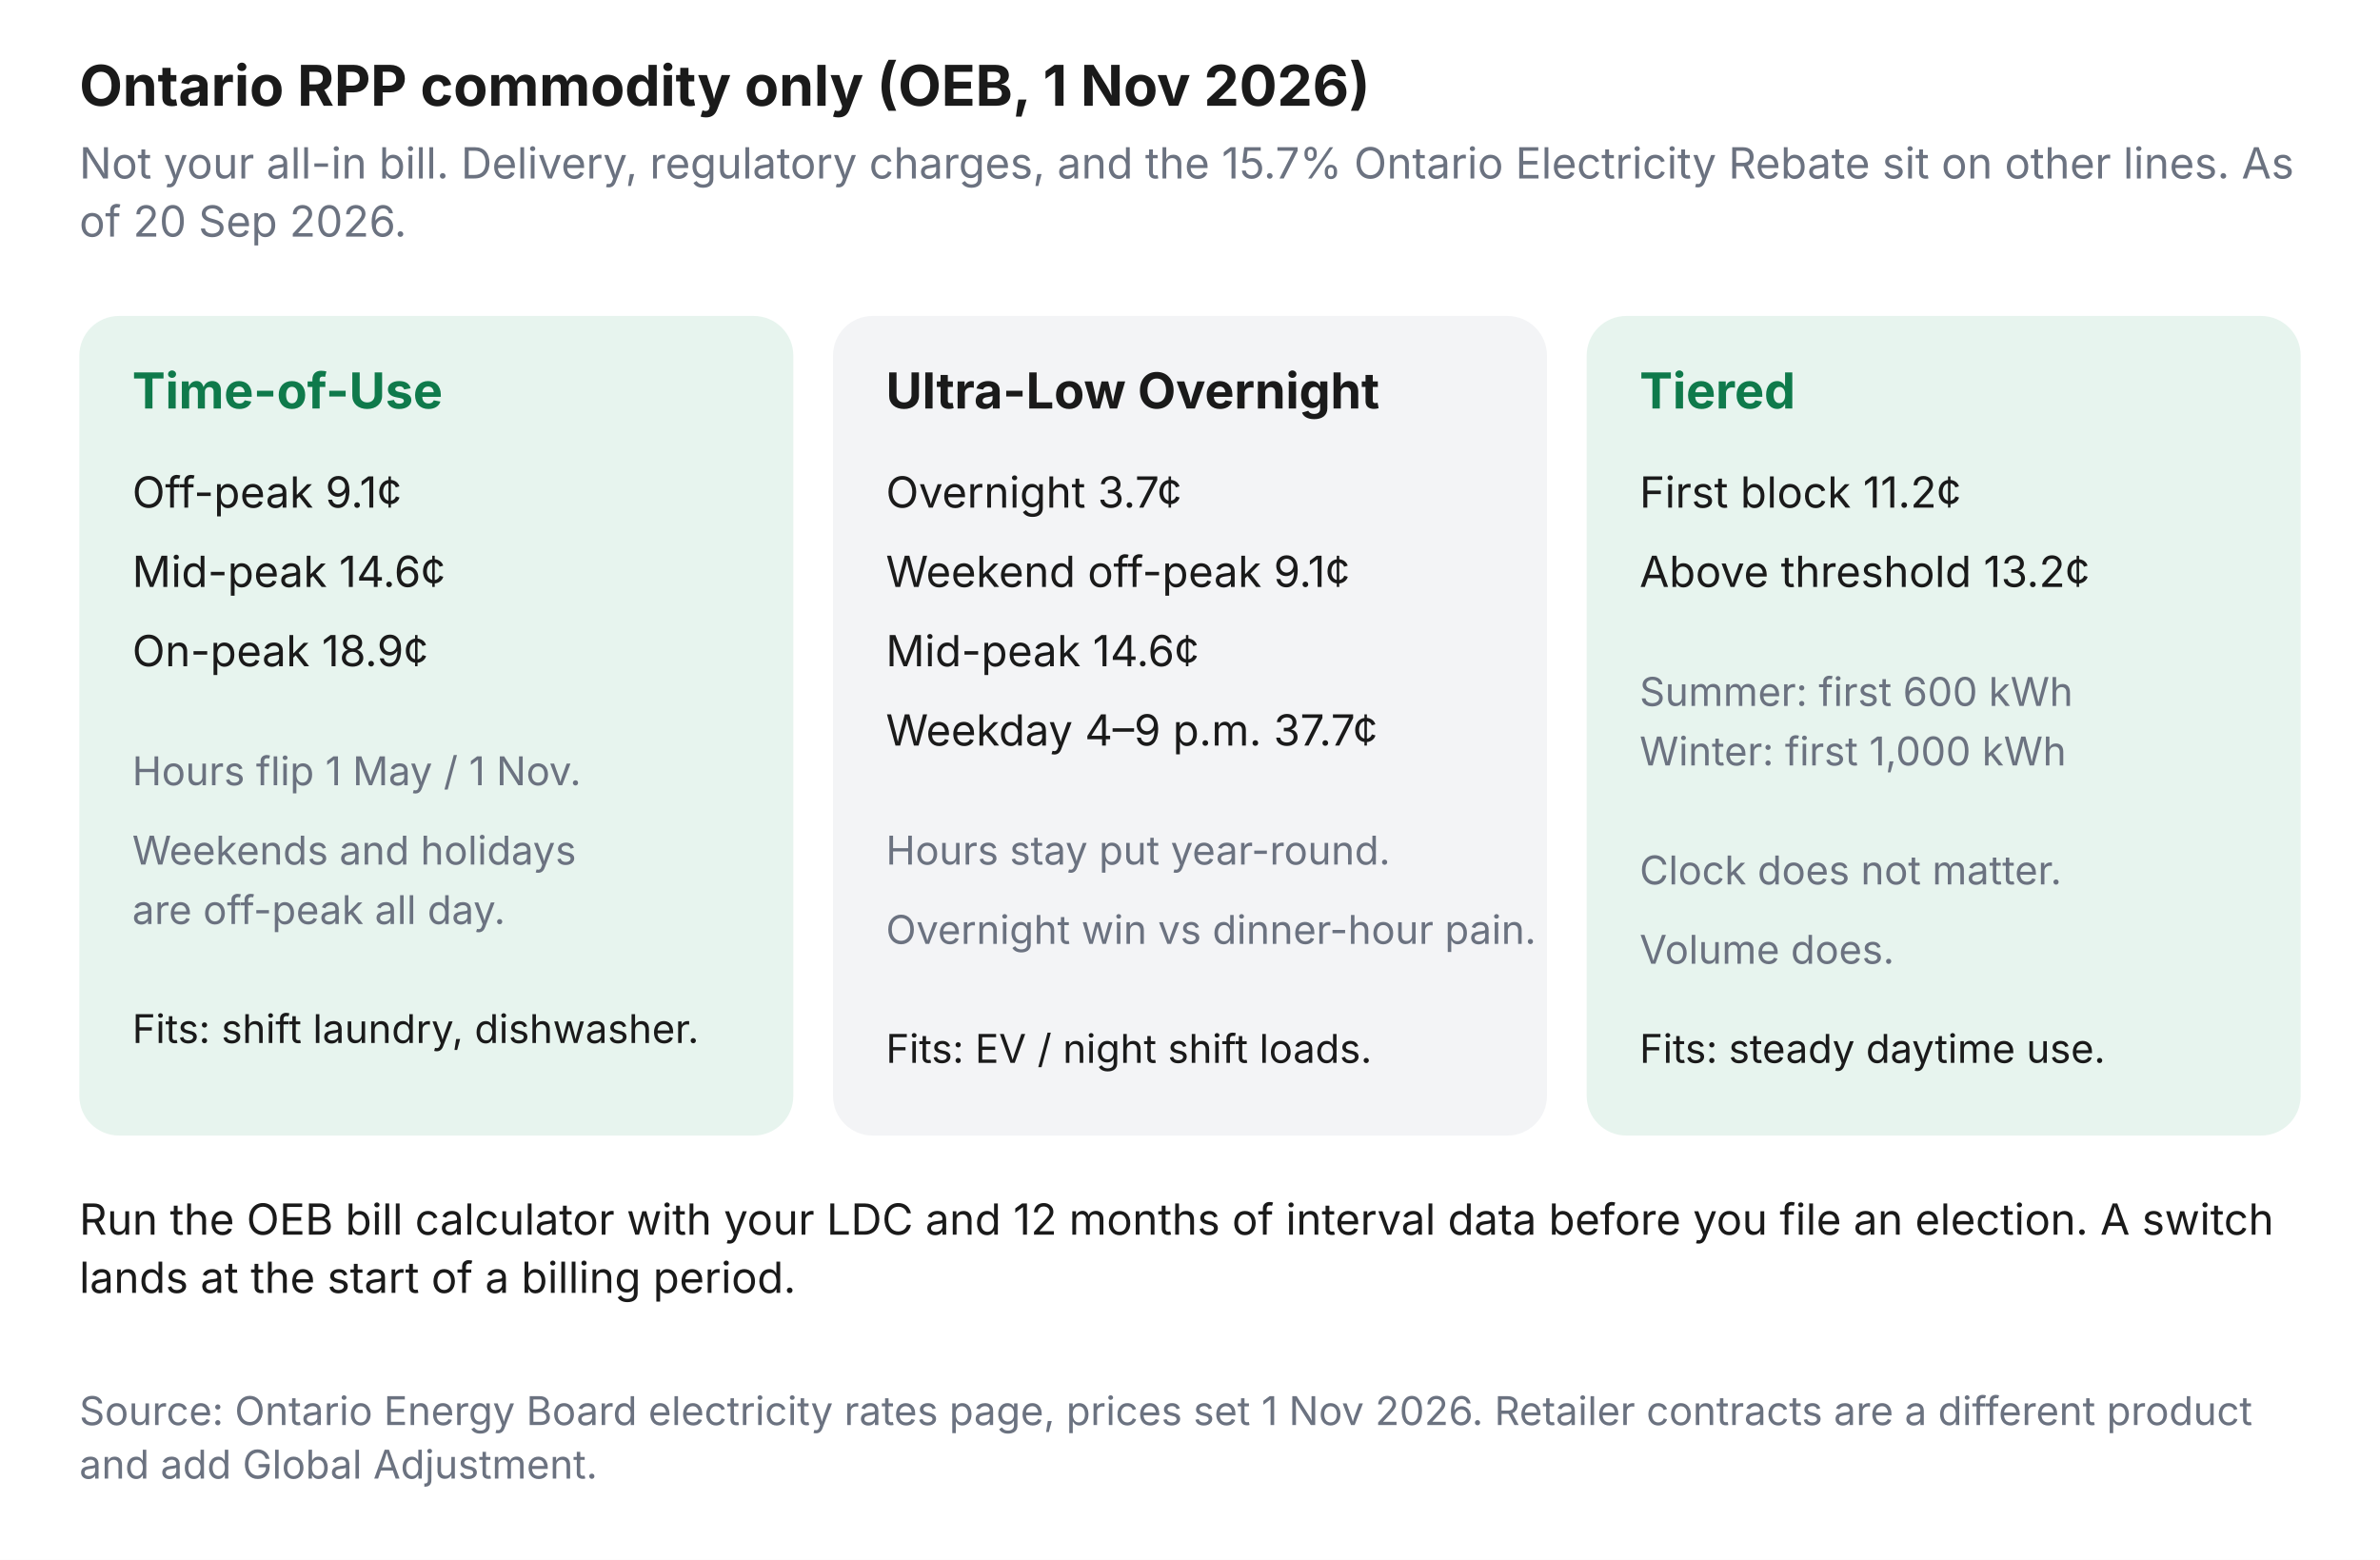
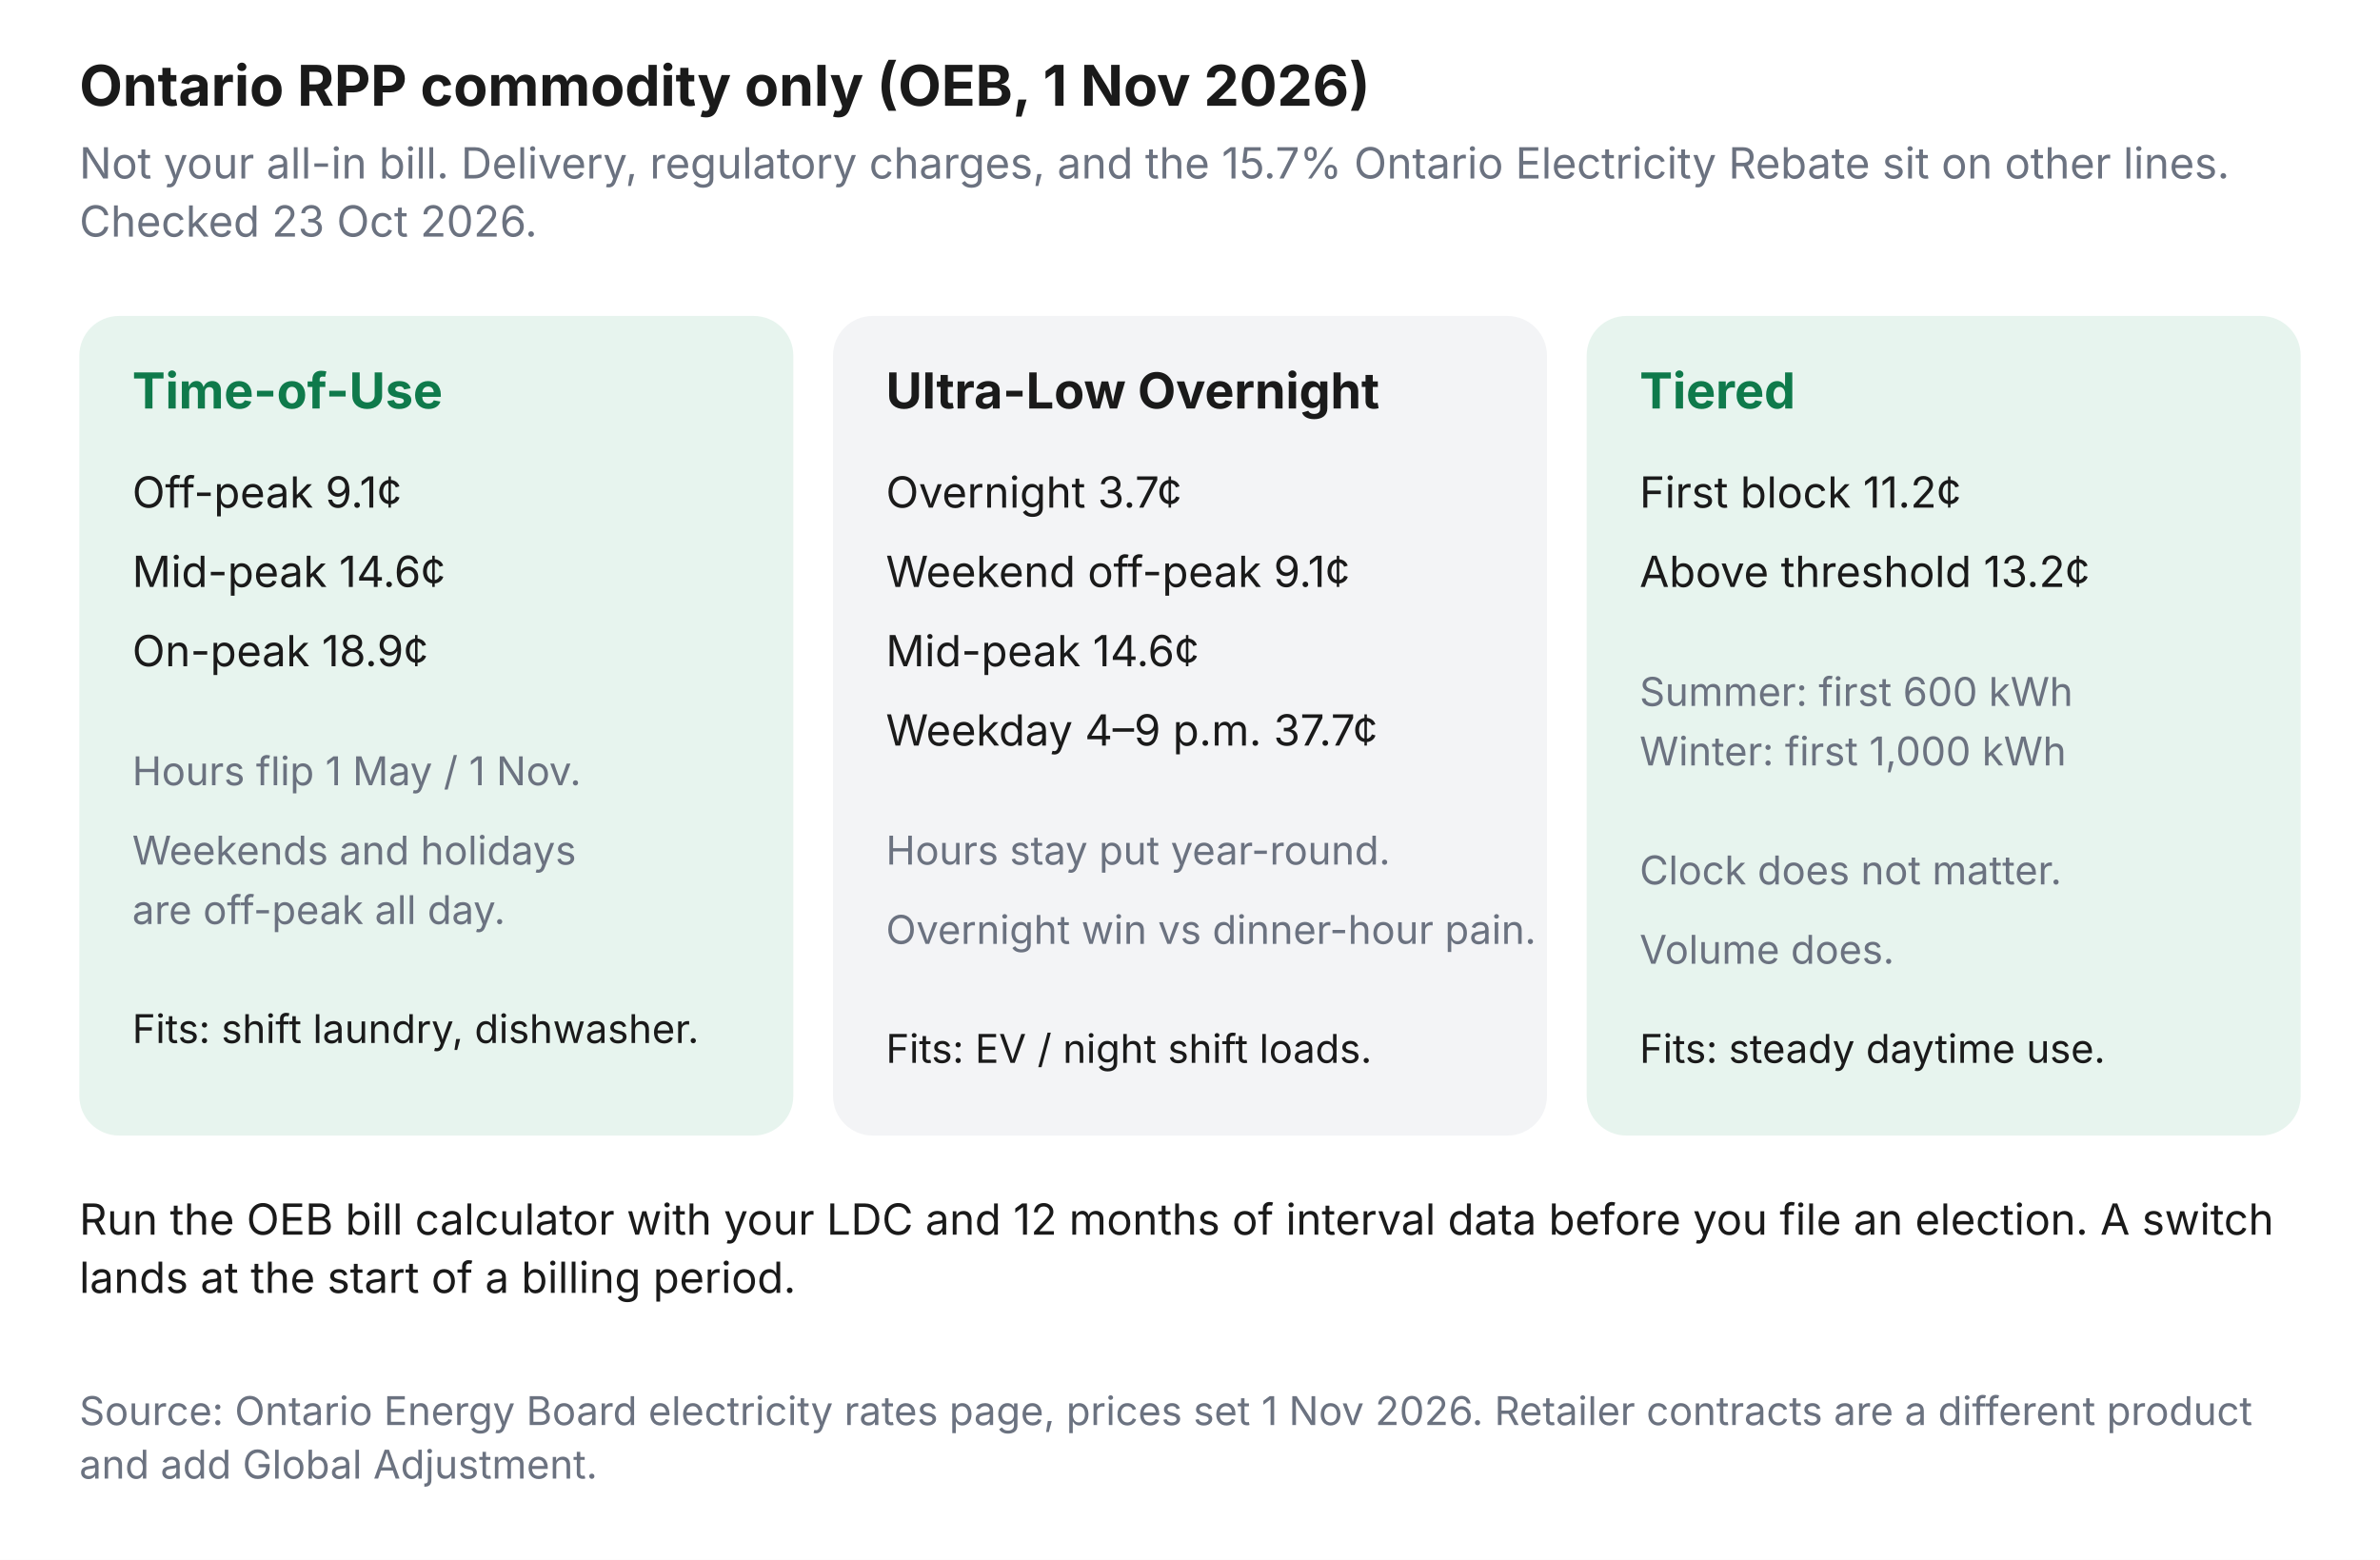
<svg xmlns="http://www.w3.org/2000/svg" viewBox="0 0 720 472" role="img" aria-labelledby="title desc">
  <rect width="720" height="472" fill="#FFFFFF" />
  <text x="24" y="32" font-family="Inter, system-ui, sans-serif" font-size="17" font-weight="700" fill="#1A1A1A">Ontario RPP commodity only (OEB, 1 Nov 2026)</text>
  <text x="24" y="54" font-family="Inter, system-ui, sans-serif" font-size="13" fill="#6B7280">
-     <tspan x="24">Not your all-in bill. Delivery, regulatory charges, and the 15.7% Ontario Electricity Rebate sit on other lines. As </tspan>
-     <tspan x="24" dy="17.6">of 20 Sep 2026.</tspan>
+     <tspan x="24">Not your all-in bill. Delivery, regulatory charges, and the 15.7% Ontario Electricity Rebate sit on other lines. </tspan>
+     <tspan x="24" dy="17.6">Checked 23 Oct 2026.</tspan>
  </text>
  <rect x="24" y="78" width="216" height="248" rx="12" fill="#E7F4EE" transform="translate(0,17.6)" />
  <text x="40" y="106" font-size="15" font-weight="700" fill="#0F7A4B" font-family="Inter, system-ui, sans-serif" transform="translate(0,17.6)">Time-of-Use</text>
  <text x="40" y="136" font-size="13" fill="#1A1A1A" font-family="Inter, system-ui, sans-serif" transform="translate(0,17.6)">Off-peak 9.1¢</text>
  <text x="40" y="160" font-size="13" fill="#1A1A1A" font-family="Inter, system-ui, sans-serif" transform="translate(0,17.6)">Mid-peak 14.6¢</text>
  <text x="40" y="184" font-size="13" fill="#1A1A1A" font-family="Inter, system-ui, sans-serif" transform="translate(0,17.6)">On-peak 18.9¢</text>
  <text x="40" y="220" font-size="12" fill="#6B7280" font-family="Inter, system-ui, sans-serif" transform="translate(0,17.6)">Hours flip 1 May / 1 Nov.</text>
  <text x="40" y="244" font-size="12" fill="#6B7280" font-family="Inter, system-ui, sans-serif" transform="translate(0,17.6)">Weekends and holidays</text>
  <text x="40" y="262" font-size="12" fill="#6B7280" font-family="Inter, system-ui, sans-serif" transform="translate(0,17.6)">are off-peak all day.</text>
  <text x="40" y="298" font-size="12" fill="#1A1A1A" font-family="Inter, system-ui, sans-serif" transform="translate(0,17.6)">Fits: shift laundry, dishwasher.</text>
  <rect x="252" y="78" width="216" height="248" rx="12" fill="#F3F4F6" transform="translate(0,17.6)" />
  <text x="268" y="106" font-size="15" font-weight="700" fill="#1A1A1A" font-family="Inter, system-ui, sans-serif" transform="translate(0,17.6)">Ultra-Low Overnight</text>
  <text x="268" y="136" font-size="13" fill="#1A1A1A" font-family="Inter, system-ui, sans-serif" transform="translate(0,17.6)">Overnight 3.7¢</text>
  <text x="268" y="160" font-size="13" fill="#1A1A1A" font-family="Inter, system-ui, sans-serif" transform="translate(0,17.6)">Weekend off-peak 9.1¢</text>
  <text x="268" y="184" font-size="13" fill="#1A1A1A" font-family="Inter, system-ui, sans-serif" transform="translate(0,17.6)">Mid-peak 14.6¢</text>
  <text x="268" y="208" font-size="13" fill="#1A1A1A" font-family="Inter, system-ui, sans-serif" transform="translate(0,17.6)">Weekday 4–9 p.m. 37.7¢</text>
  <text x="268" y="244" font-size="12" fill="#6B7280" font-family="Inter, system-ui, sans-serif" transform="translate(0,17.6)">Hours stay put year-round.</text>
  <text x="268" y="268" font-size="12" fill="#6B7280" font-family="Inter, system-ui, sans-serif" transform="translate(0,17.6)">Overnight win vs dinner-hour pain.</text>
  <text x="268" y="304" font-size="12" fill="#1A1A1A" font-family="Inter, system-ui, sans-serif" transform="translate(0,17.6)">Fits: EV / night shift loads.</text>
  <rect x="480" y="78" width="216" height="248" rx="12" fill="#E7F4EE" transform="translate(0,17.6)" />
  <text x="496" y="106" font-size="15" font-weight="700" fill="#0F7A4B" font-family="Inter, system-ui, sans-serif" transform="translate(0,17.6)">Tiered</text>
  <text x="496" y="136" font-size="13" fill="#1A1A1A" font-family="Inter, system-ui, sans-serif" transform="translate(0,17.6)">First block 11.2¢</text>
  <text x="496" y="160" font-size="13" fill="#1A1A1A" font-family="Inter, system-ui, sans-serif" transform="translate(0,17.6)">Above threshold 13.2¢</text>
  <text x="496" y="196" font-size="12" fill="#6B7280" font-family="Inter, system-ui, sans-serif" transform="translate(0,17.6)">Summer: first 600 kWh</text>
  <text x="496" y="214" font-size="12" fill="#6B7280" font-family="Inter, system-ui, sans-serif" transform="translate(0,17.6)">Winter: first 1,000 kWh</text>
  <text x="496" y="250" font-size="12" fill="#6B7280" font-family="Inter, system-ui, sans-serif" transform="translate(0,17.6)">Clock does not matter.</text>
  <text x="496" y="274" font-size="12" fill="#6B7280" font-family="Inter, system-ui, sans-serif" transform="translate(0,17.6)">Volume does.</text>
  <text x="496" y="304" font-size="12" fill="#1A1A1A" font-family="Inter, system-ui, sans-serif" transform="translate(0,17.6)">Fits: steady daytime use.</text>
  <text x="24" y="356" font-size="13" fill="#1A1A1A" font-family="Inter, system-ui, sans-serif" transform="translate(0,17.6)">
    <tspan x="24">Run the OEB bill calculator with your LDC and 12 months of interval data before you file an election. A switch </tspan>
    <tspan x="24" dy="17.6">lands at the start of a billing period.</tspan>
  </text>
  <text x="24" y="396" font-family="Inter, system-ui, sans-serif" font-size="12" fill="#6B7280" transform="translate(0,17.6) translate(0,17.6)">
    <tspan x="24">Source: Ontario Energy Board electricity rates page, prices set 1 Nov 2026. Retailer contracts are a different product </tspan>
    <tspan x="24" dy="16.2">and add Global Adjustment.</tspan>
  </text>
</svg>
